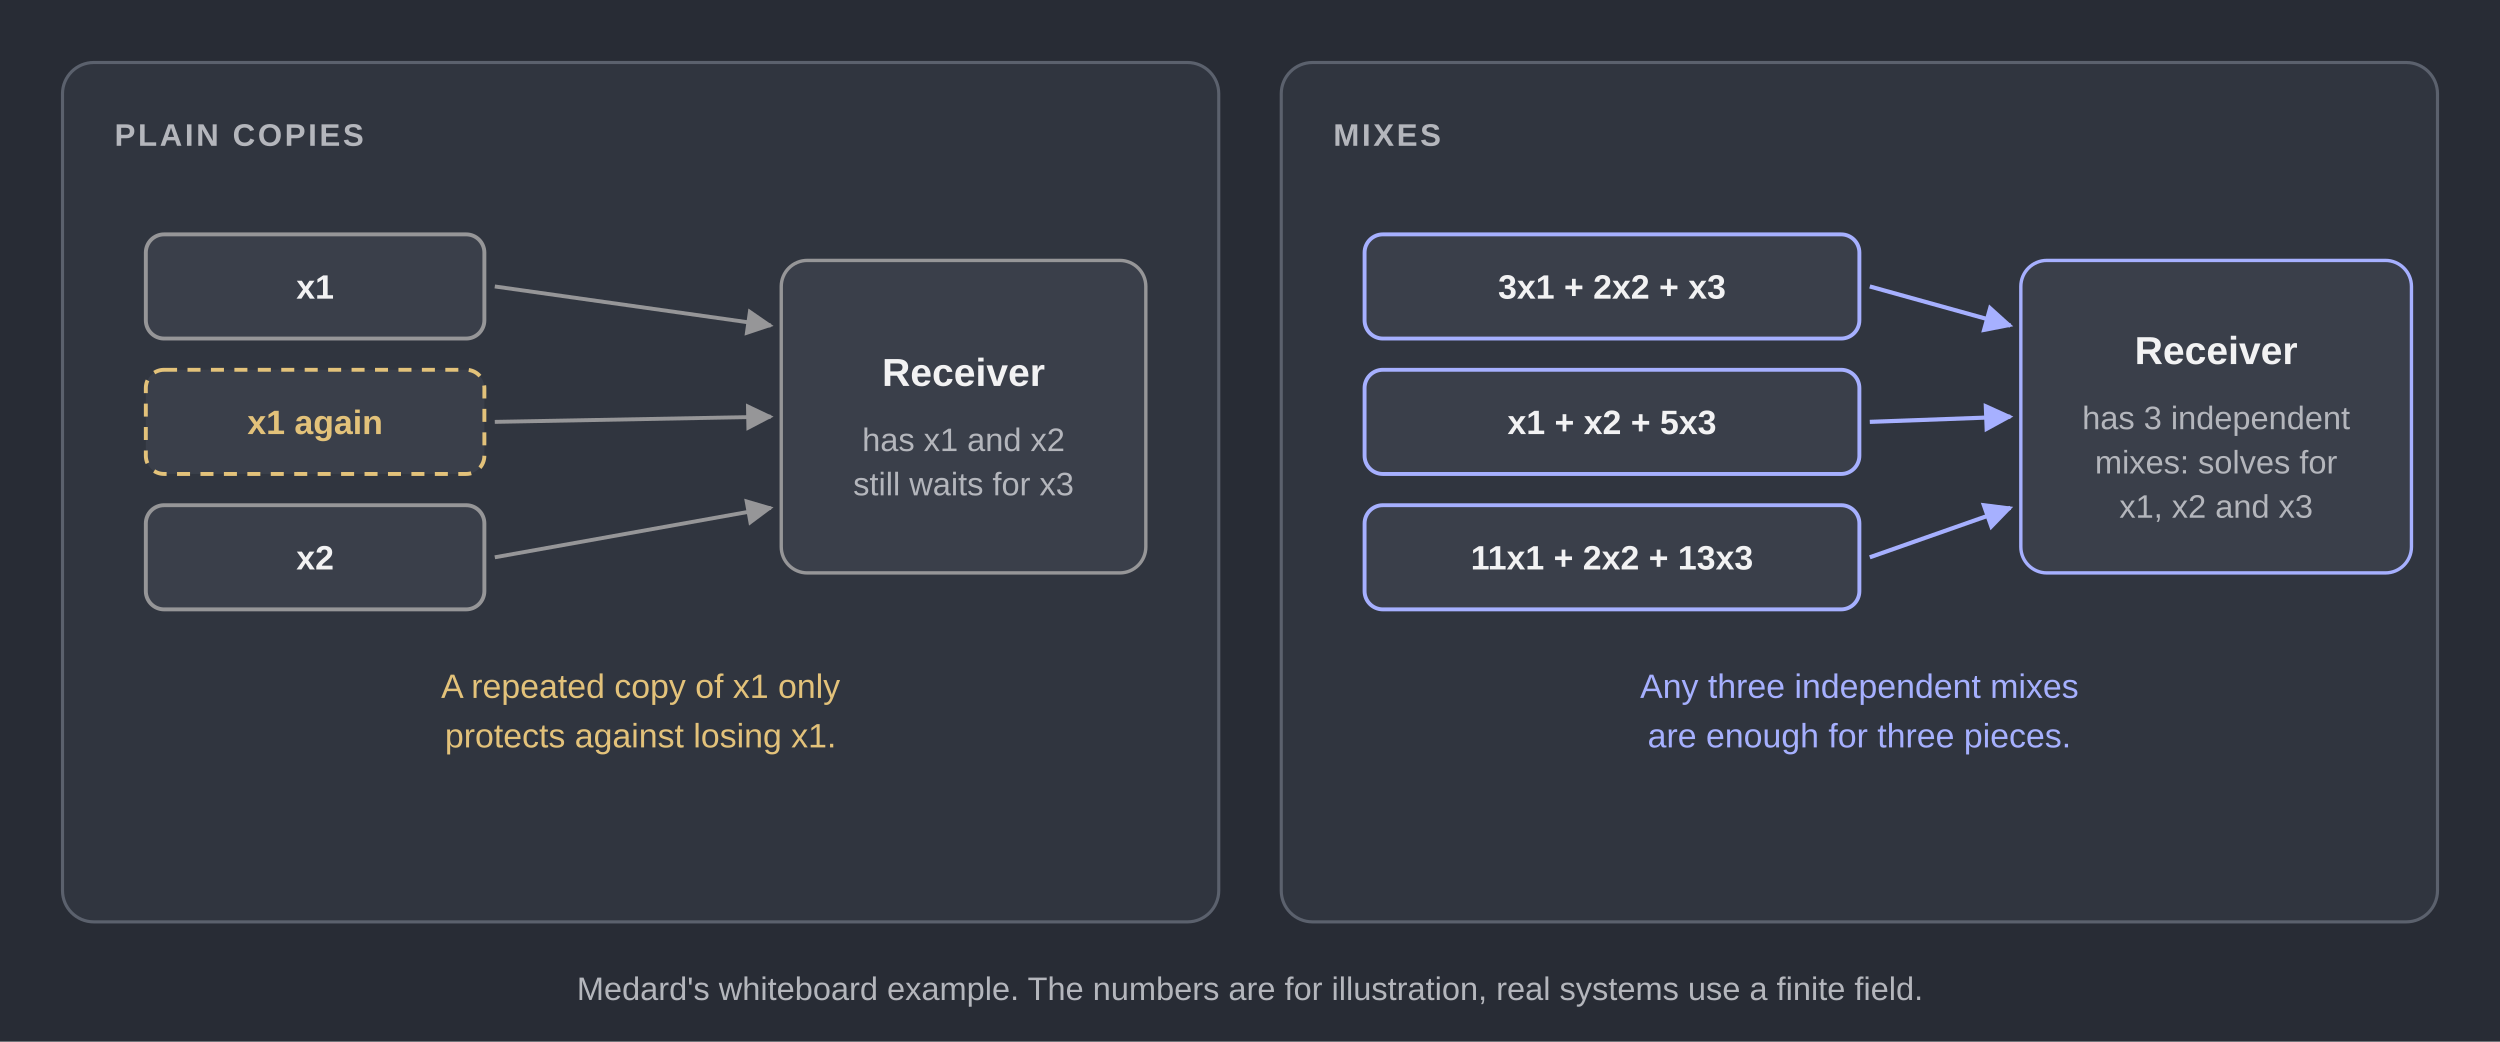
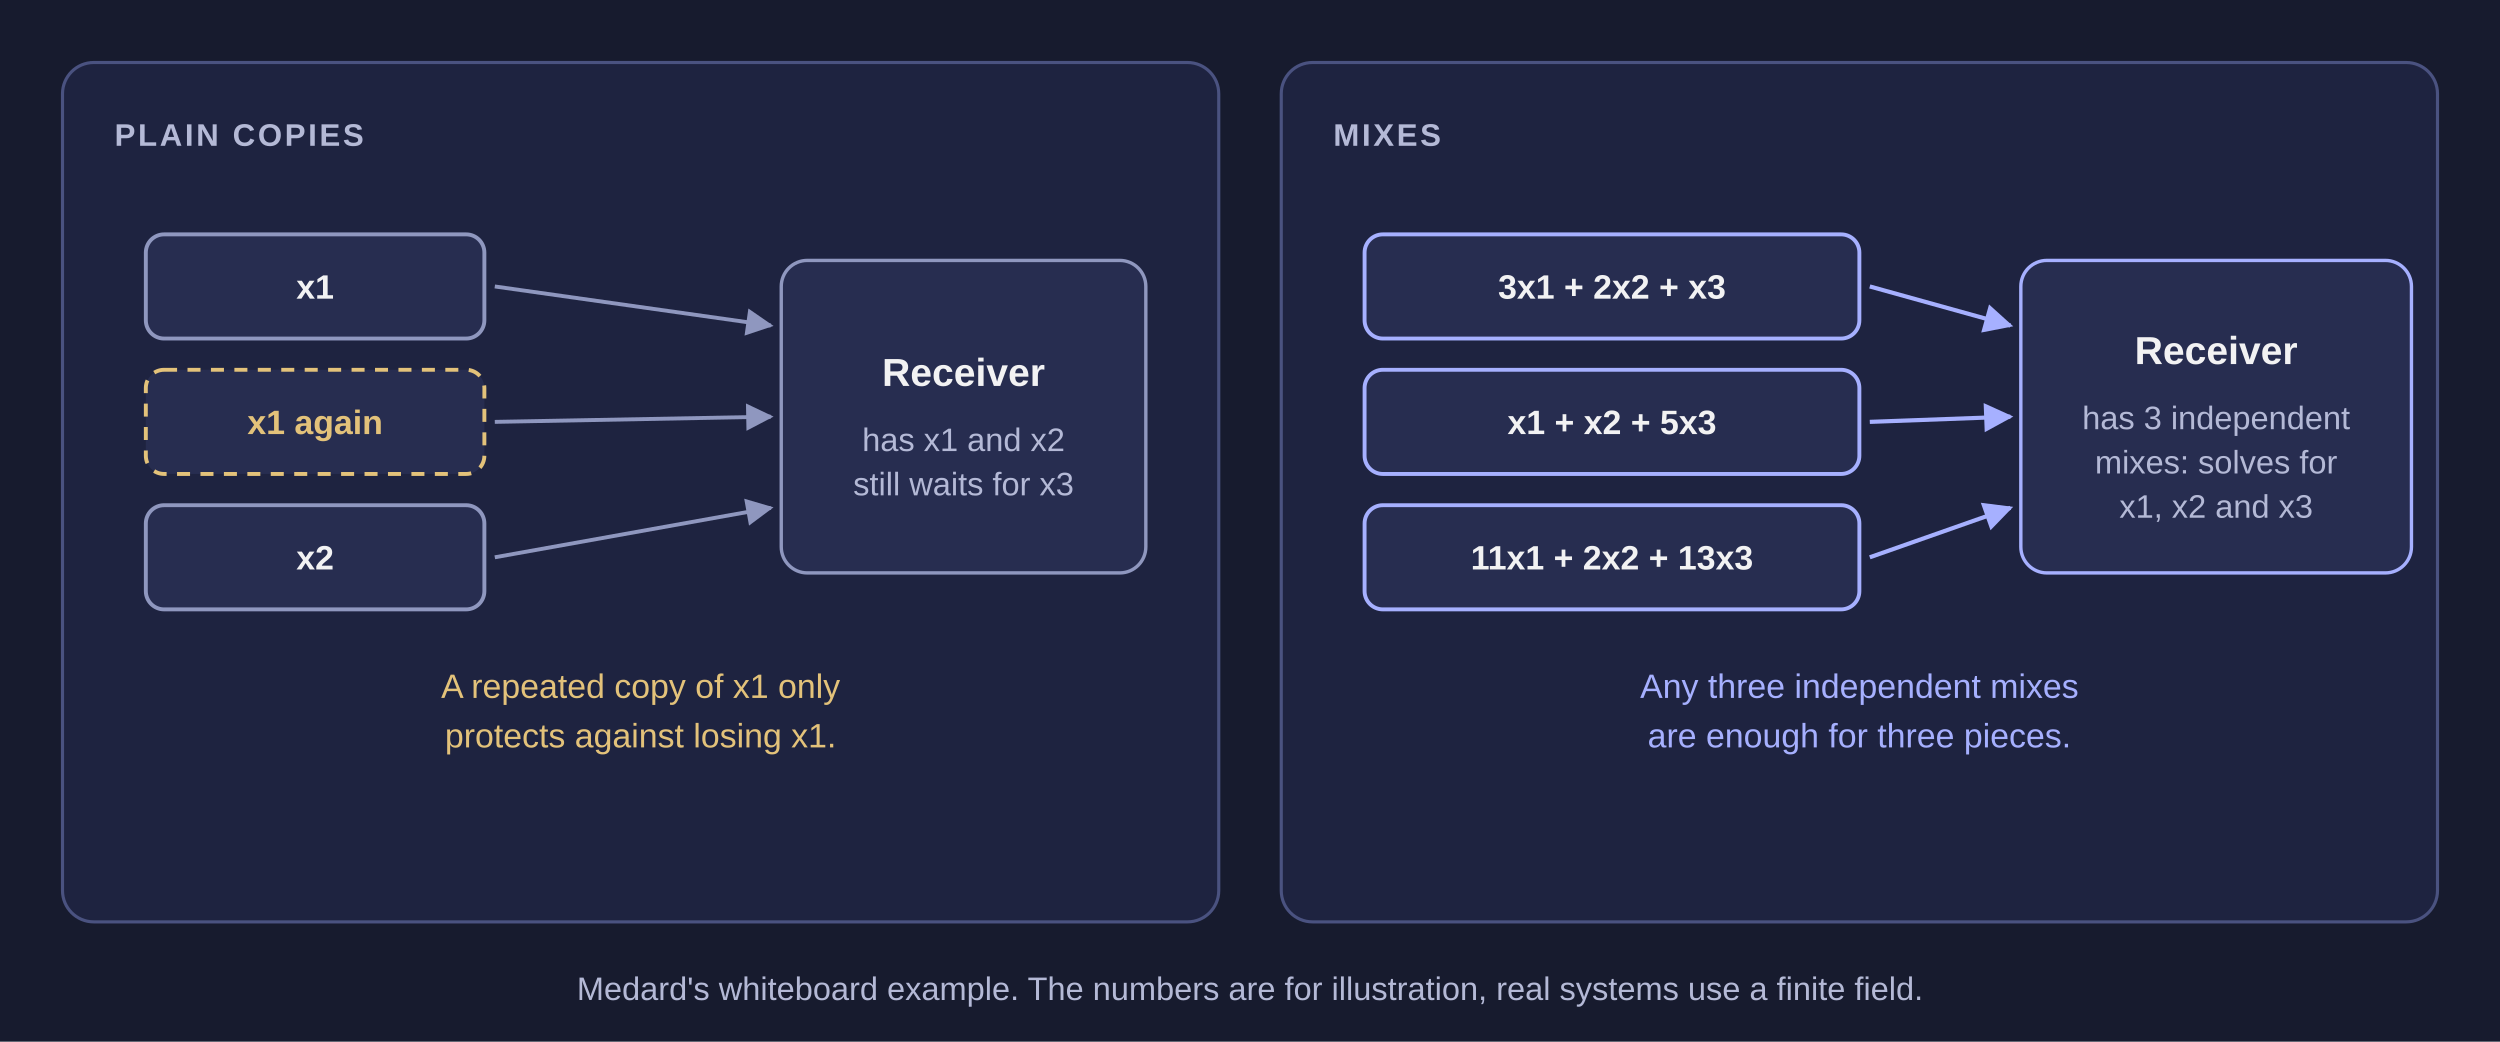
<svg xmlns="http://www.w3.org/2000/svg" viewBox="0 0 960 400" font-family="Helvetica Neue, Arial, sans-serif">
  <defs>
    <marker id="a" viewBox="0 0 10 10" refX="9" refY="5" markerWidth="7" markerHeight="7" orient="auto-start-reverse">
-       <path d="M0 0L10 5L0 10z" fill="#969698" />
+       <path d="M0 0L10 5L0 10z" fill="#8F97BF" />
    </marker>
    <marker id="aw" viewBox="0 0 10 10" refX="9" refY="5" markerWidth="7" markerHeight="7" orient="auto-start-reverse">
      <path d="M0 0L10 5L0 10z" fill="#E3C27A" />
    </marker>
    <marker id="al" viewBox="0 0 10 10" refX="9" refY="5" markerWidth="7" markerHeight="7" orient="auto-start-reverse">
      <path d="M0 0L10 5L0 10z" fill="#A6B0FF" />
    </marker>
    <marker id="ab" viewBox="0 0 10 10" refX="9" refY="5" markerWidth="7" markerHeight="7" orient="auto-start-reverse">
      <path d="M0 0L10 5L0 10z" fill="#93C3EA" />
    </marker>
  </defs>
-   <rect width="960" height="400" fill="#282C35" />
-   <rect x="24" y="24" width="444" height="330" rx="12" fill="#30353F" stroke="#5B616D" stroke-width="1.2" />
-   <rect x="492" y="24" width="444" height="330" rx="12" fill="#30353F" stroke="#5B616D" stroke-width="1.2" />
-   <text x="44" y="56" fill="#B4B6BC" font-size="12" font-weight="600" text-anchor="start" letter-spacing="1">PLAIN COPIES</text>
-   <text x="512" y="56" fill="#B4B6BC" font-size="12" font-weight="600" text-anchor="start" letter-spacing="1">MIXES</text>
-   <rect x="56" y="90" width="130" height="40" rx="7" fill="#3A3F4A" stroke="#969698" stroke-width="1.5" />
+   <rect width="960" height="400" fill="#171B2E" />
+   <rect x="24" y="24" width="444" height="330" rx="12" fill="#1E2340" stroke="#4A5280" stroke-width="1.2" />
+   <rect x="492" y="24" width="444" height="330" rx="12" fill="#1E2340" stroke="#4A5280" stroke-width="1.2" />
+   <text x="44" y="56" fill="#B4B9D6" font-size="12" font-weight="600" text-anchor="start" letter-spacing="1">PLAIN COPIES</text>
+   <text x="512" y="56" fill="#B4B9D6" font-size="12" font-weight="600" text-anchor="start" letter-spacing="1">MIXES</text>
+   <rect x="56" y="90" width="130" height="40" rx="7" fill="#272D50" stroke="#8F97BF" stroke-width="1.5" />
  <text x="121.0" y="114.68" fill="#F2F2F3" font-size="13" font-weight="600" text-anchor="middle">x1</text>
-   <rect x="56" y="142" width="130" height="40" rx="7" fill="#3A3F4A" stroke="#E3C27A" stroke-width="1.5" stroke-dasharray="5 4" />
+   <rect x="56" y="142" width="130" height="40" rx="7" fill="#272D50" stroke="#E3C27A" stroke-width="1.5" stroke-dasharray="5 4" />
  <text x="121.0" y="166.68" fill="#E3C27A" font-size="13" font-weight="600" text-anchor="middle">x1 again</text>
-   <rect x="56" y="194" width="130" height="40" rx="7" fill="#3A3F4A" stroke="#969698" stroke-width="1.5" />
+   <rect x="56" y="194" width="130" height="40" rx="7" fill="#272D50" stroke="#8F97BF" stroke-width="1.5" />
  <text x="121.0" y="218.68" fill="#F2F2F3" font-size="13" font-weight="600" text-anchor="middle">x2</text>
-   <line x1="190" y1="110" x2="296" y2="125" stroke="#969698" stroke-width="1.5" marker-end="url(#a)" />
-   <line x1="190" y1="162" x2="296" y2="160" stroke="#969698" stroke-width="1.5" marker-end="url(#a)" />
-   <line x1="190" y1="214" x2="296" y2="195" stroke="#969698" stroke-width="1.5" marker-end="url(#a)" />
-   <rect x="300" y="100" width="140" height="120" rx="10" fill="#3A3F4A" stroke="#969698" stroke-width="1.3" />
+   <line x1="190" y1="110" x2="296" y2="125" stroke="#8F97BF" stroke-width="1.5" marker-end="url(#a)" />
+   <line x1="190" y1="162" x2="296" y2="160" stroke="#8F97BF" stroke-width="1.5" marker-end="url(#a)" />
+   <line x1="190" y1="214" x2="296" y2="195" stroke="#8F97BF" stroke-width="1.5" marker-end="url(#a)" />
+   <rect x="300" y="100" width="140" height="120" rx="10" fill="#272D50" stroke="#8F97BF" stroke-width="1.3" />
  <text x="370.0" y="148.2" fill="#F2F2F3" font-size="15" font-weight="600" text-anchor="middle">Receiver</text>
-   <text x="370.0" y="173.2" fill="#B4B6BC" font-size="12.5" font-weight="400" text-anchor="middle">has x1 and x2</text>
-   <text x="370.0" y="190.2" fill="#B4B6BC" font-size="12.5" font-weight="400" text-anchor="middle">still waits for x3</text>
+   <text x="370.0" y="173.2" fill="#B4B9D6" font-size="12.5" font-weight="400" text-anchor="middle">has x1 and x2</text>
+   <text x="370.0" y="190.2" fill="#B4B9D6" font-size="12.5" font-weight="400" text-anchor="middle">still waits for x3</text>
  <text x="246" y="268" fill="#E3C27A" font-size="13" font-weight="400" text-anchor="middle">A repeated copy of x1 only</text>
  <text x="246" y="287" fill="#E3C27A" font-size="13" font-weight="400" text-anchor="middle">protects against losing x1.</text>
-   <rect x="524" y="90" width="190" height="40" rx="7" fill="#3A3F4A" stroke="#A6B0FF" stroke-width="1.5" />
+   <rect x="524" y="90" width="190" height="40" rx="7" fill="#272D50" stroke="#A6B0FF" stroke-width="1.5" />
  <text x="619.0" y="114.68" fill="#F2F2F3" font-size="13" font-weight="600" text-anchor="middle">3x1 + 2x2 + x3</text>
-   <rect x="524" y="142" width="190" height="40" rx="7" fill="#3A3F4A" stroke="#A6B0FF" stroke-width="1.5" />
+   <rect x="524" y="142" width="190" height="40" rx="7" fill="#272D50" stroke="#A6B0FF" stroke-width="1.5" />
  <text x="619.0" y="166.68" fill="#F2F2F3" font-size="13" font-weight="600" text-anchor="middle">x1 + x2 + 5x3</text>
-   <rect x="524" y="194" width="190" height="40" rx="7" fill="#3A3F4A" stroke="#A6B0FF" stroke-width="1.5" />
+   <rect x="524" y="194" width="190" height="40" rx="7" fill="#272D50" stroke="#A6B0FF" stroke-width="1.5" />
  <text x="619.0" y="218.68" fill="#F2F2F3" font-size="13" font-weight="600" text-anchor="middle">11x1 + 2x2 + 13x3</text>
  <line x1="718" y1="110" x2="772" y2="125" stroke="#A6B0FF" stroke-width="1.6" marker-end="url(#al)" />
  <line x1="718" y1="162" x2="772" y2="160" stroke="#A6B0FF" stroke-width="1.6" marker-end="url(#al)" />
  <line x1="718" y1="214" x2="772" y2="195" stroke="#A6B0FF" stroke-width="1.6" marker-end="url(#al)" />
-   <rect x="776" y="100" width="150" height="120" rx="10" fill="#3A3F4A" stroke="#A6B0FF" stroke-width="1.3" />
+   <rect x="776" y="100" width="150" height="120" rx="10" fill="#272D50" stroke="#A6B0FF" stroke-width="1.3" />
  <text x="851.0" y="139.8" fill="#F2F2F3" font-size="15" font-weight="600" text-anchor="middle">Receiver</text>
-   <text x="851.0" y="164.8" fill="#B4B6BC" font-size="12.5" font-weight="400" text-anchor="middle">has 3 independent</text>
-   <text x="851.0" y="181.8" fill="#B4B6BC" font-size="12.5" font-weight="400" text-anchor="middle">mixes: solves for</text>
-   <text x="851.0" y="198.8" fill="#B4B6BC" font-size="12.5" font-weight="400" text-anchor="middle">x1, x2 and x3</text>
+   <text x="851.0" y="164.8" fill="#B4B9D6" font-size="12.5" font-weight="400" text-anchor="middle">has 3 independent</text>
+   <text x="851.0" y="181.8" fill="#B4B9D6" font-size="12.5" font-weight="400" text-anchor="middle">mixes: solves for</text>
+   <text x="851.0" y="198.8" fill="#B4B9D6" font-size="12.5" font-weight="400" text-anchor="middle">x1, x2 and x3</text>
  <text x="714" y="268" fill="#A6B0FF" font-size="13" font-weight="400" text-anchor="middle">Any three independent mixes</text>
  <text x="714" y="287" fill="#A6B0FF" font-size="13" font-weight="400" text-anchor="middle">are enough for three pieces.</text>
-   <text x="480" y="384" fill="#B4B6BC" font-size="12.5" font-weight="400" text-anchor="middle">Medard's whiteboard example. The numbers are for illustration, real systems use a finite field.</text>
+   <text x="480" y="384" fill="#B4B9D6" font-size="12.5" font-weight="400" text-anchor="middle">Medard's whiteboard example. The numbers are for illustration, real systems use a finite field.</text>
</svg>
